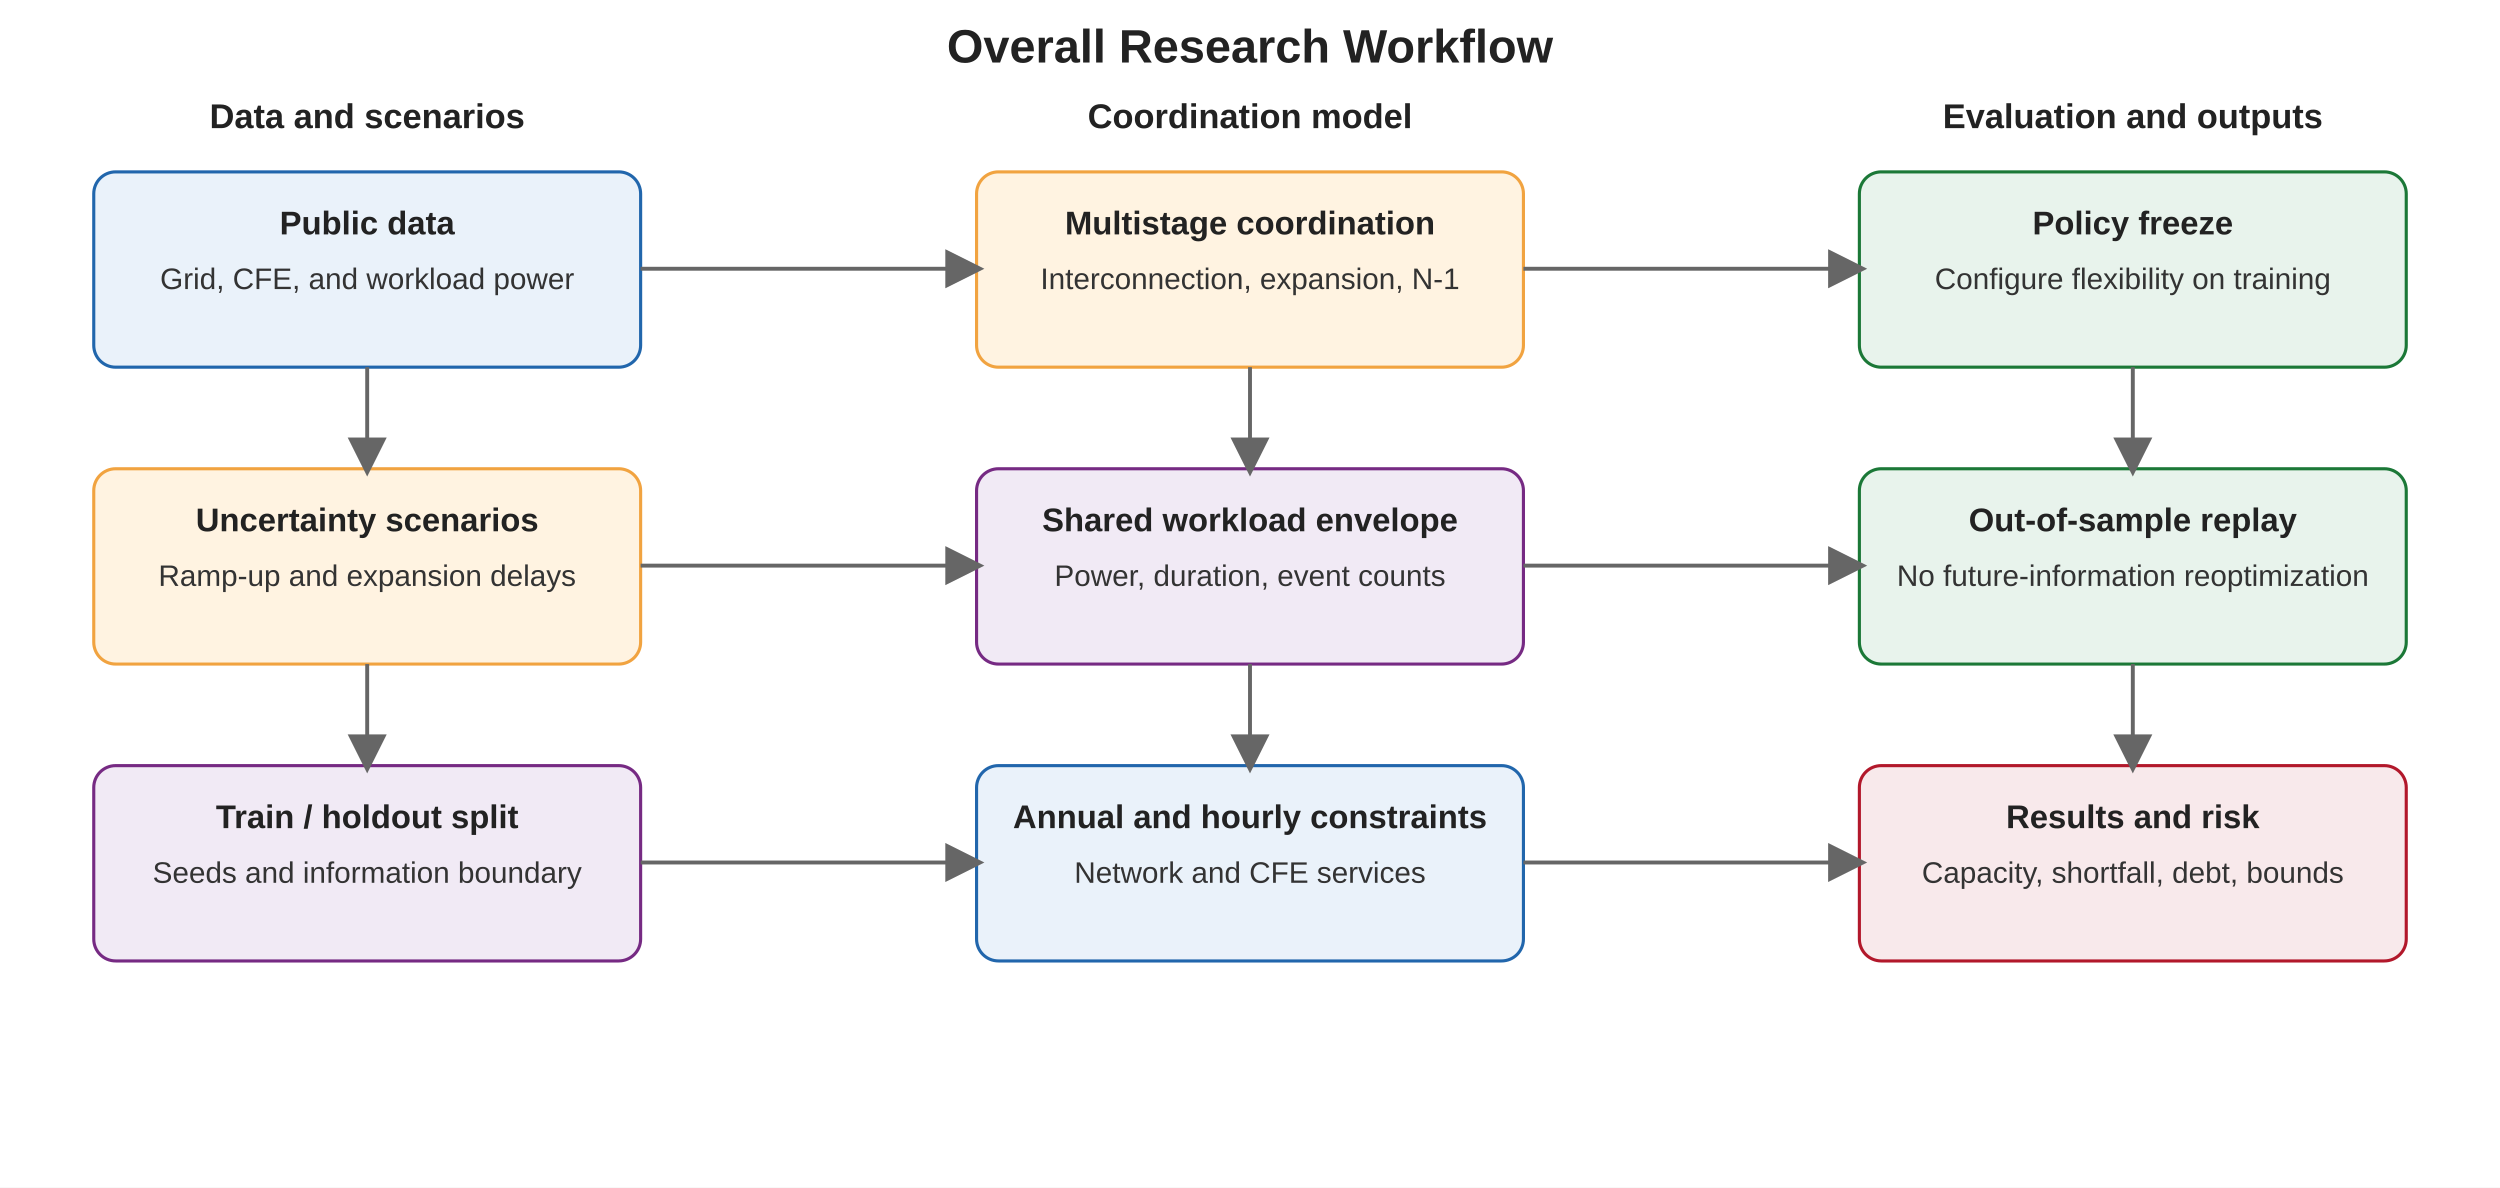
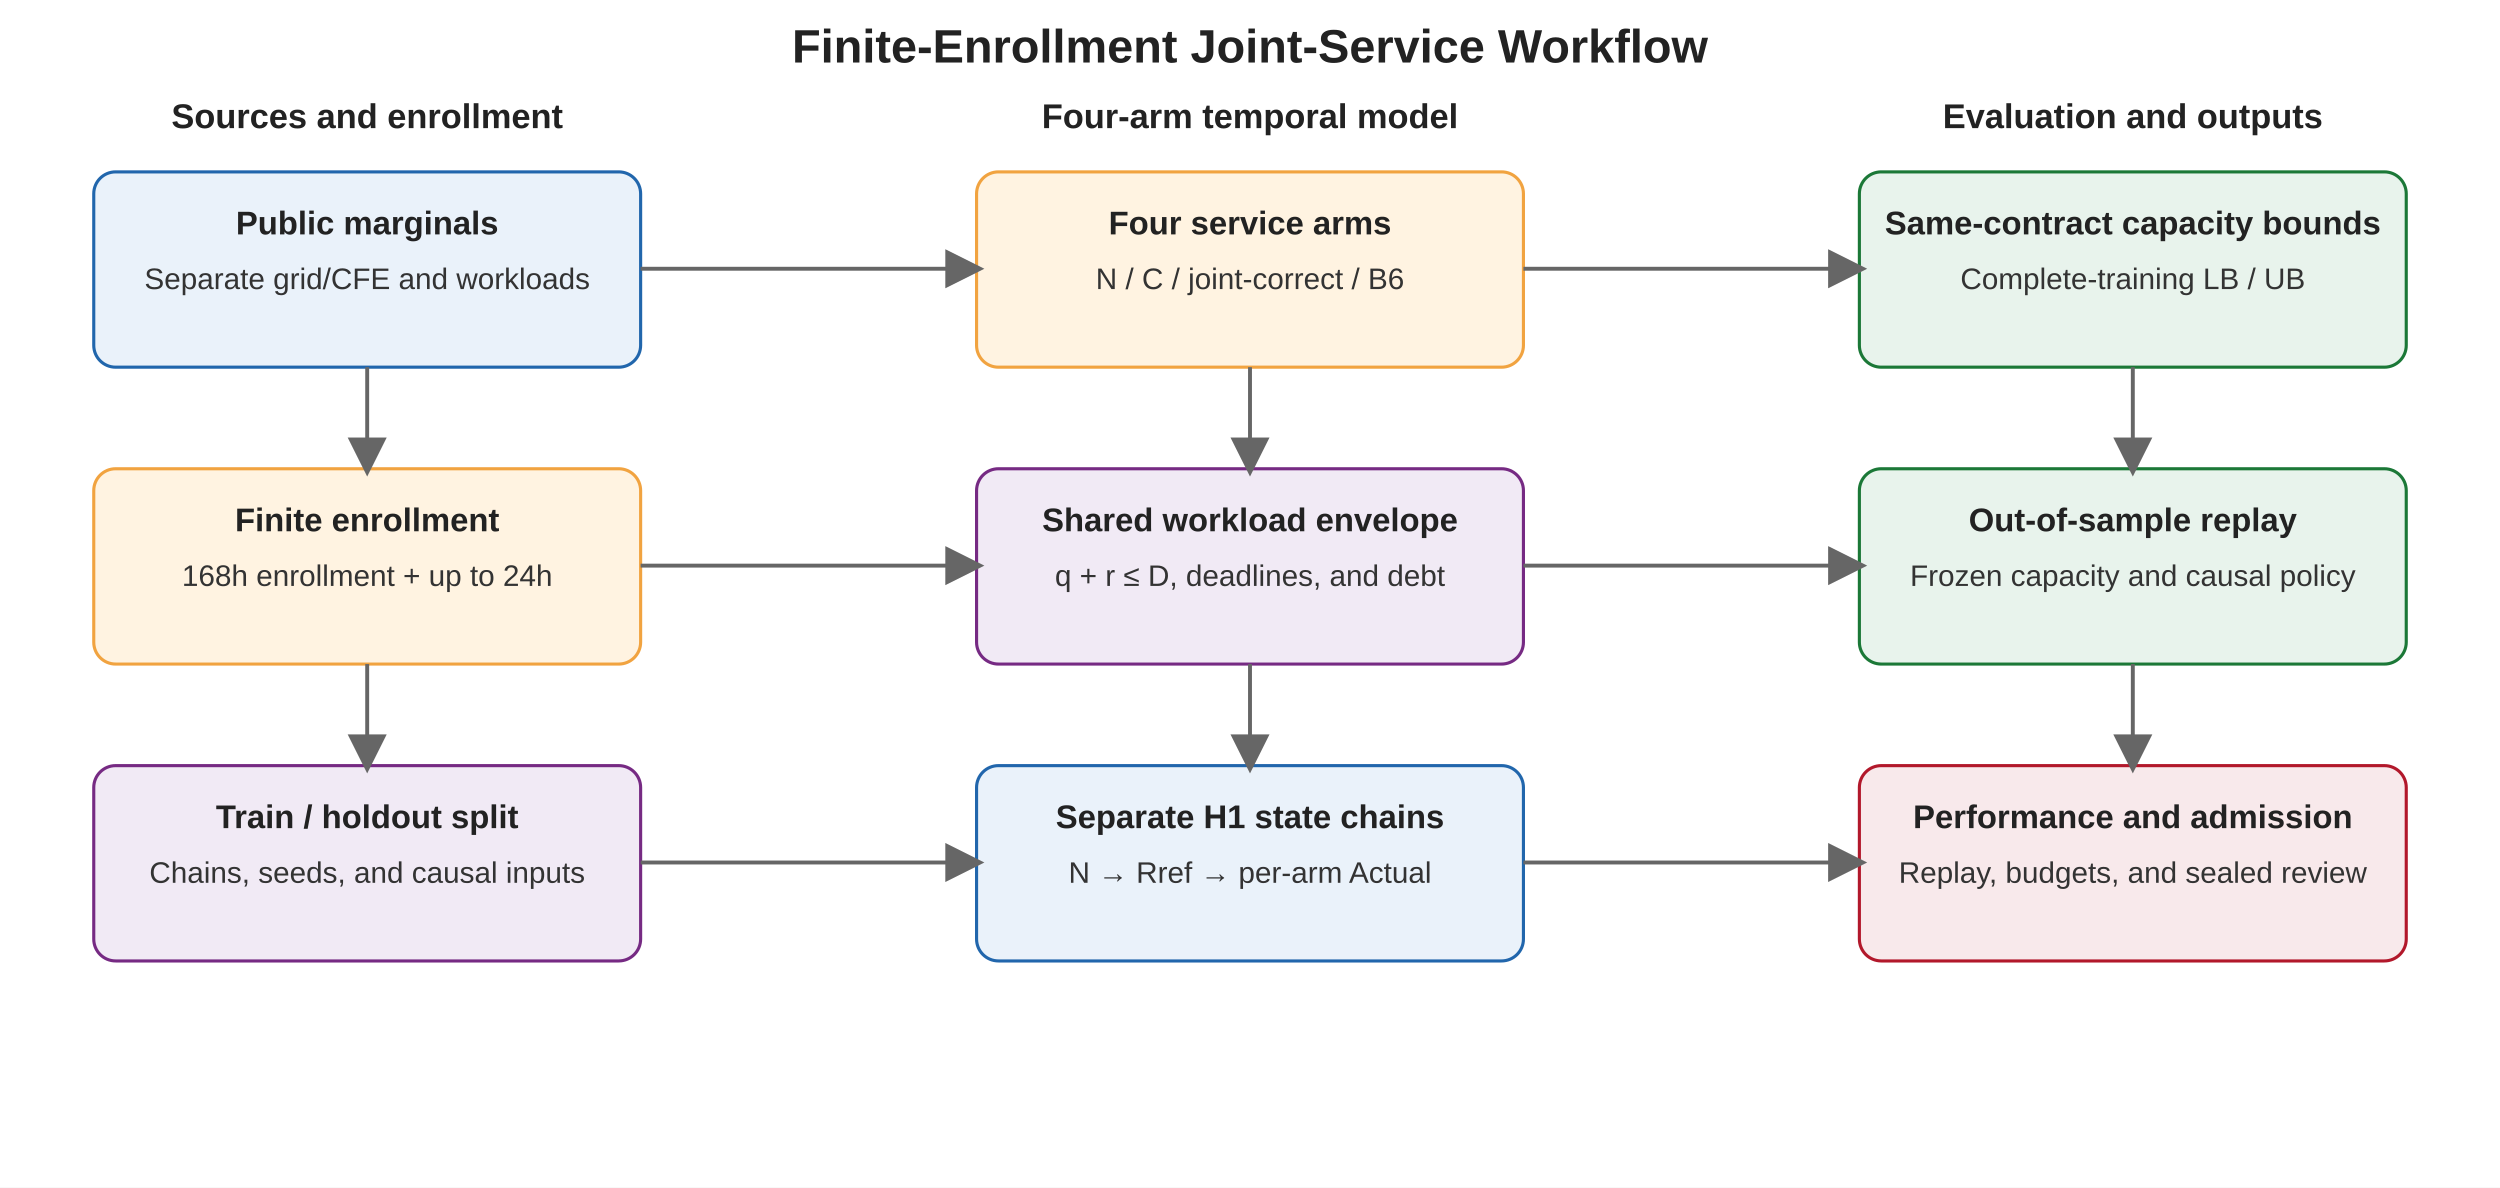
<svg xmlns="http://www.w3.org/2000/svg" width="1600" height="760" viewBox="0 0 1600 760">
  <defs>
    <marker id="arrow" markerWidth="10" markerHeight="10" refX="8" refY="5" orient="auto">
      <path d="M0,0 L10,5 L0,10 z" fill="#666666" />
    </marker>
    <style>
      .title{font:700 30px Arial,Helvetica,sans-serif;fill:#222222}.lane{font:700 22px Arial,Helvetica,sans-serif;fill:#222222}.head{font:700 21px Arial,Helvetica,sans-serif;fill:#222222}.body{font:400 19px Arial,Helvetica,sans-serif;fill:#333333}.arrow{fill:none;stroke:#666666;stroke-width:2.5;marker-end:url(#arrow)}
    </style>
  </defs>
  <rect width="1600" height="760" fill="#FFFFFF" />
-   <text x="800" y="40" text-anchor="middle" class="title">Overall Research Workflow</text>
-   <text x="235" y="82" text-anchor="middle" class="lane">Data and scenarios</text>
-   <text x="800" y="82" text-anchor="middle" class="lane">Coordination model</text>
+   <text x="800" y="40" text-anchor="middle" class="title">Finite-Enrollment Joint-Service Workflow</text>
+   <text x="235" y="82" text-anchor="middle" class="lane">Sources and enrollment</text>
+   <text x="800" y="82" text-anchor="middle" class="lane">Four-arm temporal model</text>
  <text x="1365" y="82" text-anchor="middle" class="lane">Evaluation and outputs</text>
  <g>
    <rect x="60" y="110" width="350" height="125" rx="14" fill="#EAF2FA" stroke="#2166AC" stroke-width="2" />
-     <text x="235" y="150" text-anchor="middle" class="head">Public data</text>
-     <text x="235" y="185" text-anchor="middle" class="body">Grid, CFE, and workload power</text>
+     <text x="235" y="150" text-anchor="middle" class="head">Public marginals</text>
+     <text x="235" y="185" text-anchor="middle" class="body">Separate grid/CFE and workloads</text>
    <rect x="60" y="300" width="350" height="125" rx="14" fill="#FFF3E1" stroke="#F1A340" stroke-width="2" />
-     <text x="235" y="340" text-anchor="middle" class="head">Uncertainty scenarios</text>
-     <text x="235" y="375" text-anchor="middle" class="body">Ramp-up and expansion delays</text>
+     <text x="235" y="340" text-anchor="middle" class="head">Finite enrollment</text>
+     <text x="235" y="375" text-anchor="middle" class="body">168h enrollment + up to 24h</text>
    <rect x="60" y="490" width="350" height="125" rx="14" fill="#F1EAF5" stroke="#762A83" stroke-width="2" />
    <text x="235" y="530" text-anchor="middle" class="head">Train / holdout split</text>
-     <text x="235" y="565" text-anchor="middle" class="body">Seeds and information boundary</text>
+     <text x="235" y="565" text-anchor="middle" class="body">Chains, seeds, and causal inputs</text>
  </g>
  <g>
    <rect x="625" y="110" width="350" height="125" rx="14" fill="#FFF3E1" stroke="#F1A340" stroke-width="2" />
-     <text x="800" y="150" text-anchor="middle" class="head">Multistage coordination</text>
-     <text x="800" y="185" text-anchor="middle" class="body">Interconnection, expansion, N-1</text>
+     <text x="800" y="150" text-anchor="middle" class="head">Four service arms</text>
+     <text x="800" y="185" text-anchor="middle" class="body">N / C / joint-correct / B6</text>
    <rect x="625" y="300" width="350" height="125" rx="14" fill="#F1EAF5" stroke="#762A83" stroke-width="2" />
    <text x="800" y="340" text-anchor="middle" class="head">Shared workload envelope</text>
-     <text x="800" y="375" text-anchor="middle" class="body">Power, duration, event counts</text>
+     <text x="800" y="375" text-anchor="middle" class="body">q + r ≤ D, deadlines, and debt</text>
    <rect x="625" y="490" width="350" height="125" rx="14" fill="#EAF2FA" stroke="#2166AC" stroke-width="2" />
-     <text x="800" y="530" text-anchor="middle" class="head">Annual and hourly constraints</text>
-     <text x="800" y="565" text-anchor="middle" class="body">Network and CFE services</text>
+     <text x="800" y="530" text-anchor="middle" class="head">Separate H1 state chains</text>
+     <text x="800" y="565" text-anchor="middle" class="body">N → Rref → per-arm Actual</text>
  </g>
  <g>
    <rect x="1190" y="110" width="350" height="125" rx="14" fill="#E8F3EC" stroke="#1B7837" stroke-width="2" />
-     <text x="1365" y="150" text-anchor="middle" class="head">Policy freeze</text>
-     <text x="1365" y="185" text-anchor="middle" class="body">Configure flexibility on training</text>
+     <text x="1365" y="150" text-anchor="middle" class="head">Same-contract capacity bounds</text>
+     <text x="1365" y="185" text-anchor="middle" class="body">Complete-training LB / UB</text>
    <rect x="1190" y="300" width="350" height="125" rx="14" fill="#E8F3EC" stroke="#1B7837" stroke-width="2" />
    <text x="1365" y="340" text-anchor="middle" class="head">Out-of-sample replay</text>
-     <text x="1365" y="375" text-anchor="middle" class="body">No future-information reoptimization</text>
+     <text x="1365" y="375" text-anchor="middle" class="body">Frozen capacity and causal policy</text>
    <rect x="1190" y="490" width="350" height="125" rx="14" fill="#F8E9EB" stroke="#B2182B" stroke-width="2" />
-     <text x="1365" y="530" text-anchor="middle" class="head">Results and risk</text>
-     <text x="1365" y="565" text-anchor="middle" class="body">Capacity, shortfall, debt, bounds</text>
+     <text x="1365" y="530" text-anchor="middle" class="head">Performance and admission</text>
+     <text x="1365" y="565" text-anchor="middle" class="body">Replay, budgets, and sealed review</text>
  </g>
  <path d="M410 172 H625" class="arrow" />
  <path d="M410 362 H625" class="arrow" />
  <path d="M410 552 H625" class="arrow" />
  <path d="M975 172 H1190" class="arrow" />
  <path d="M975 362 H1190" class="arrow" />
  <path d="M975 552 H1190" class="arrow" />
  <path d="M235 235 V300" class="arrow" />
  <path d="M235 425 V490" class="arrow" />
  <path d="M800 235 V300" class="arrow" />
  <path d="M800 425 V490" class="arrow" />
  <path d="M1365 235 V300" class="arrow" />
  <path d="M1365 425 V490" class="arrow" />
</svg>
